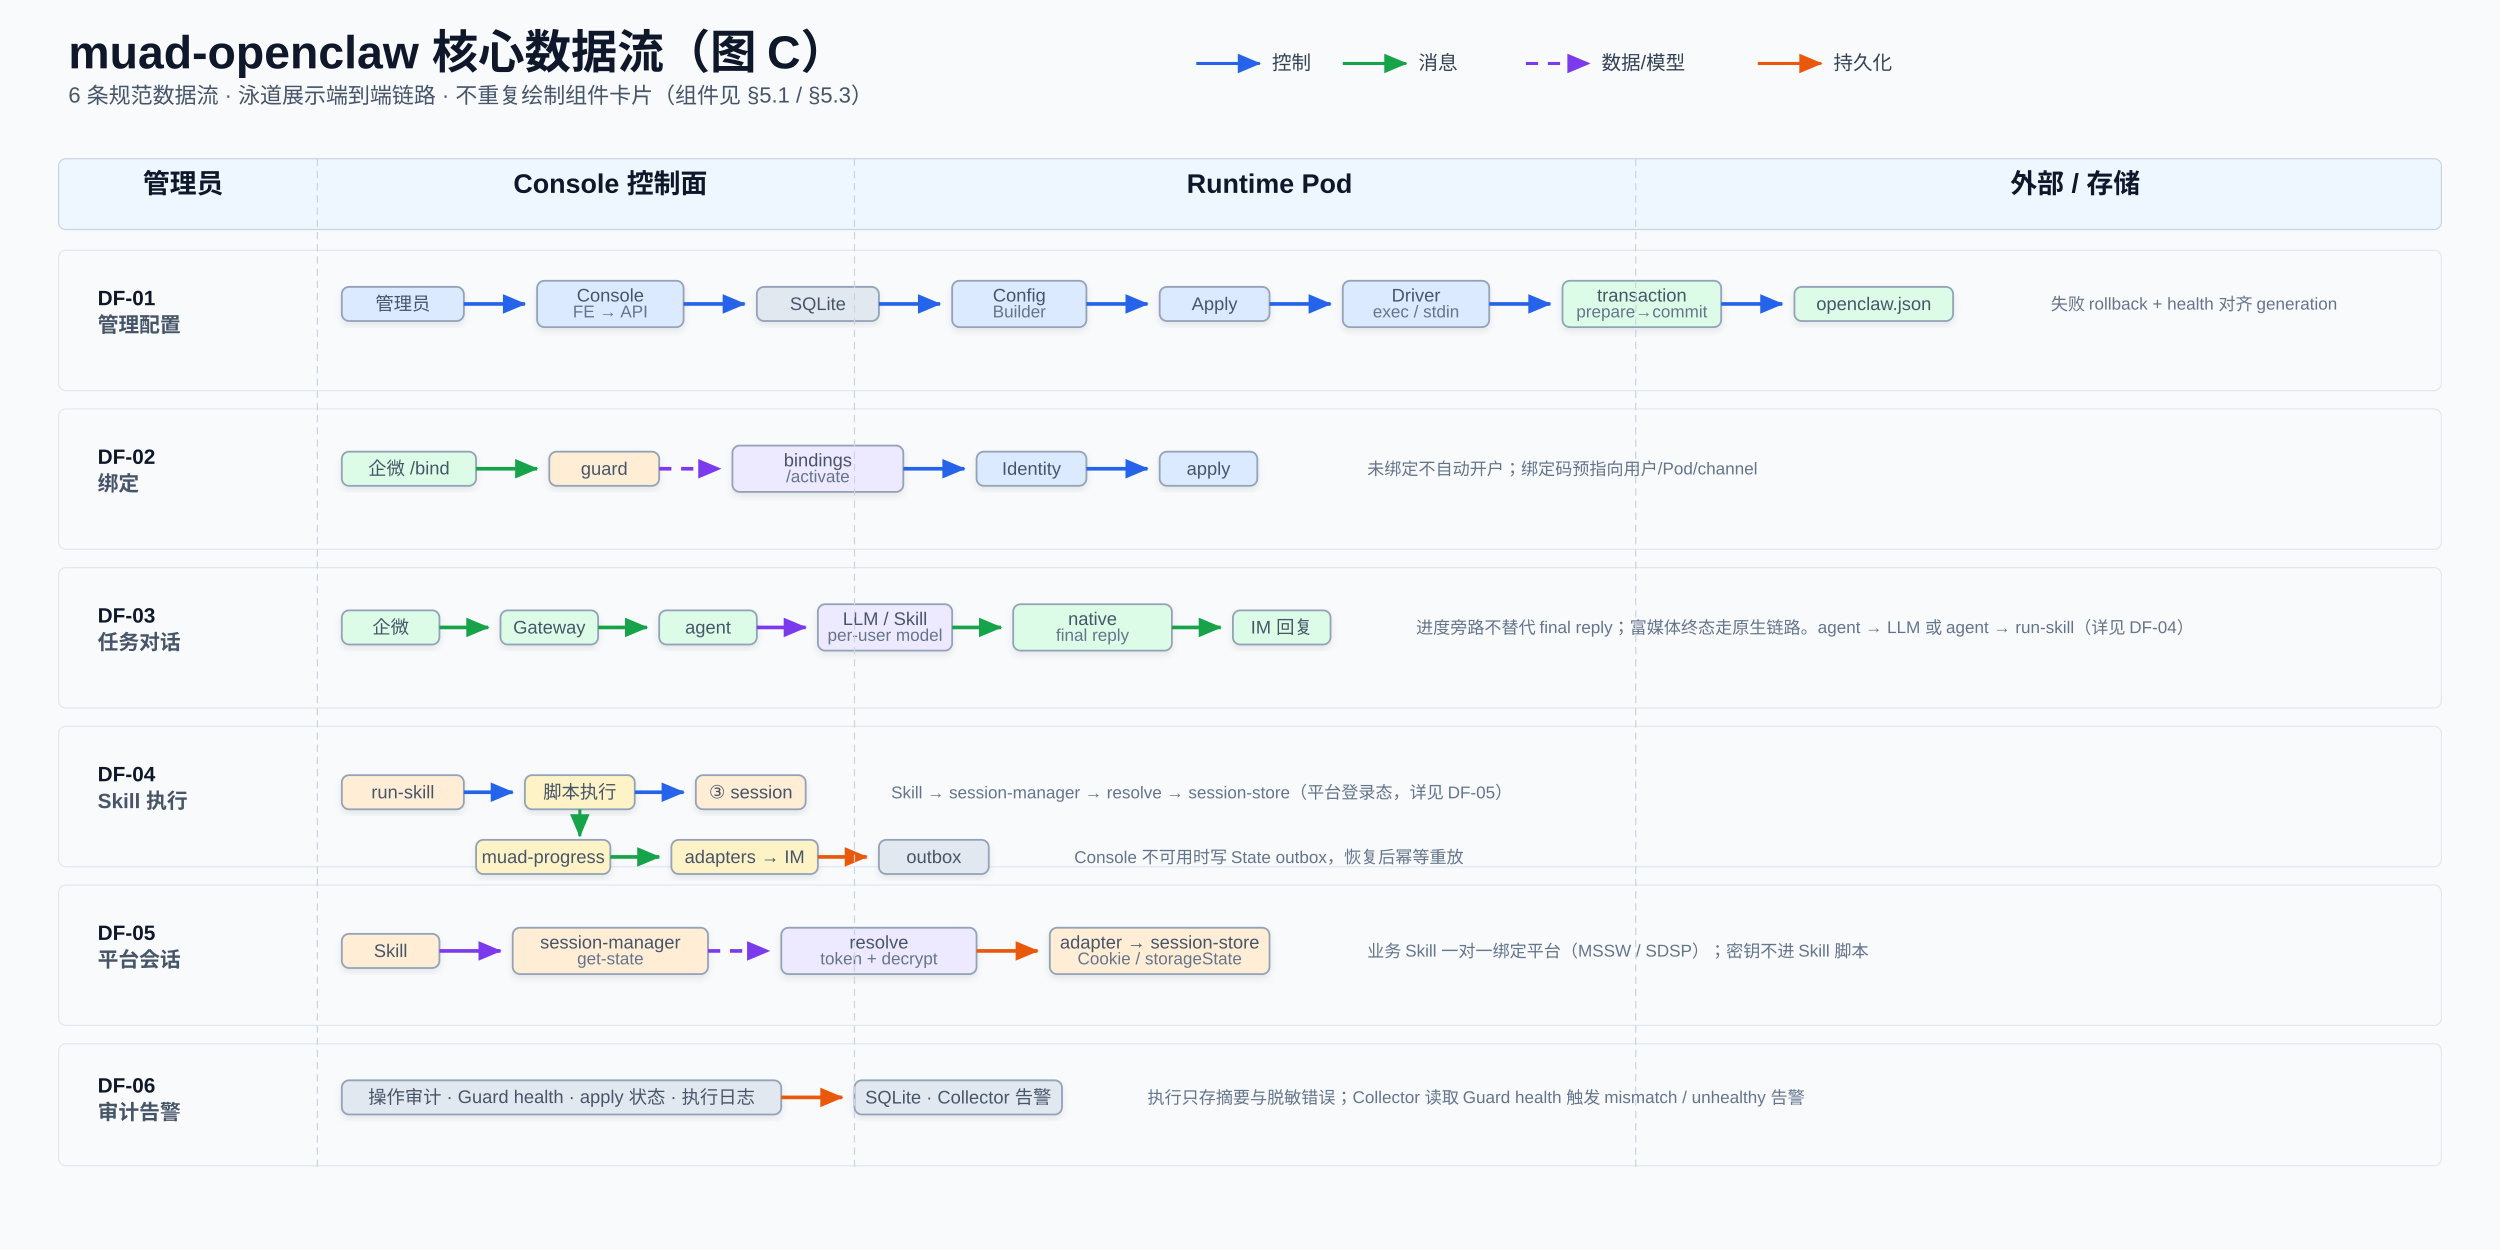
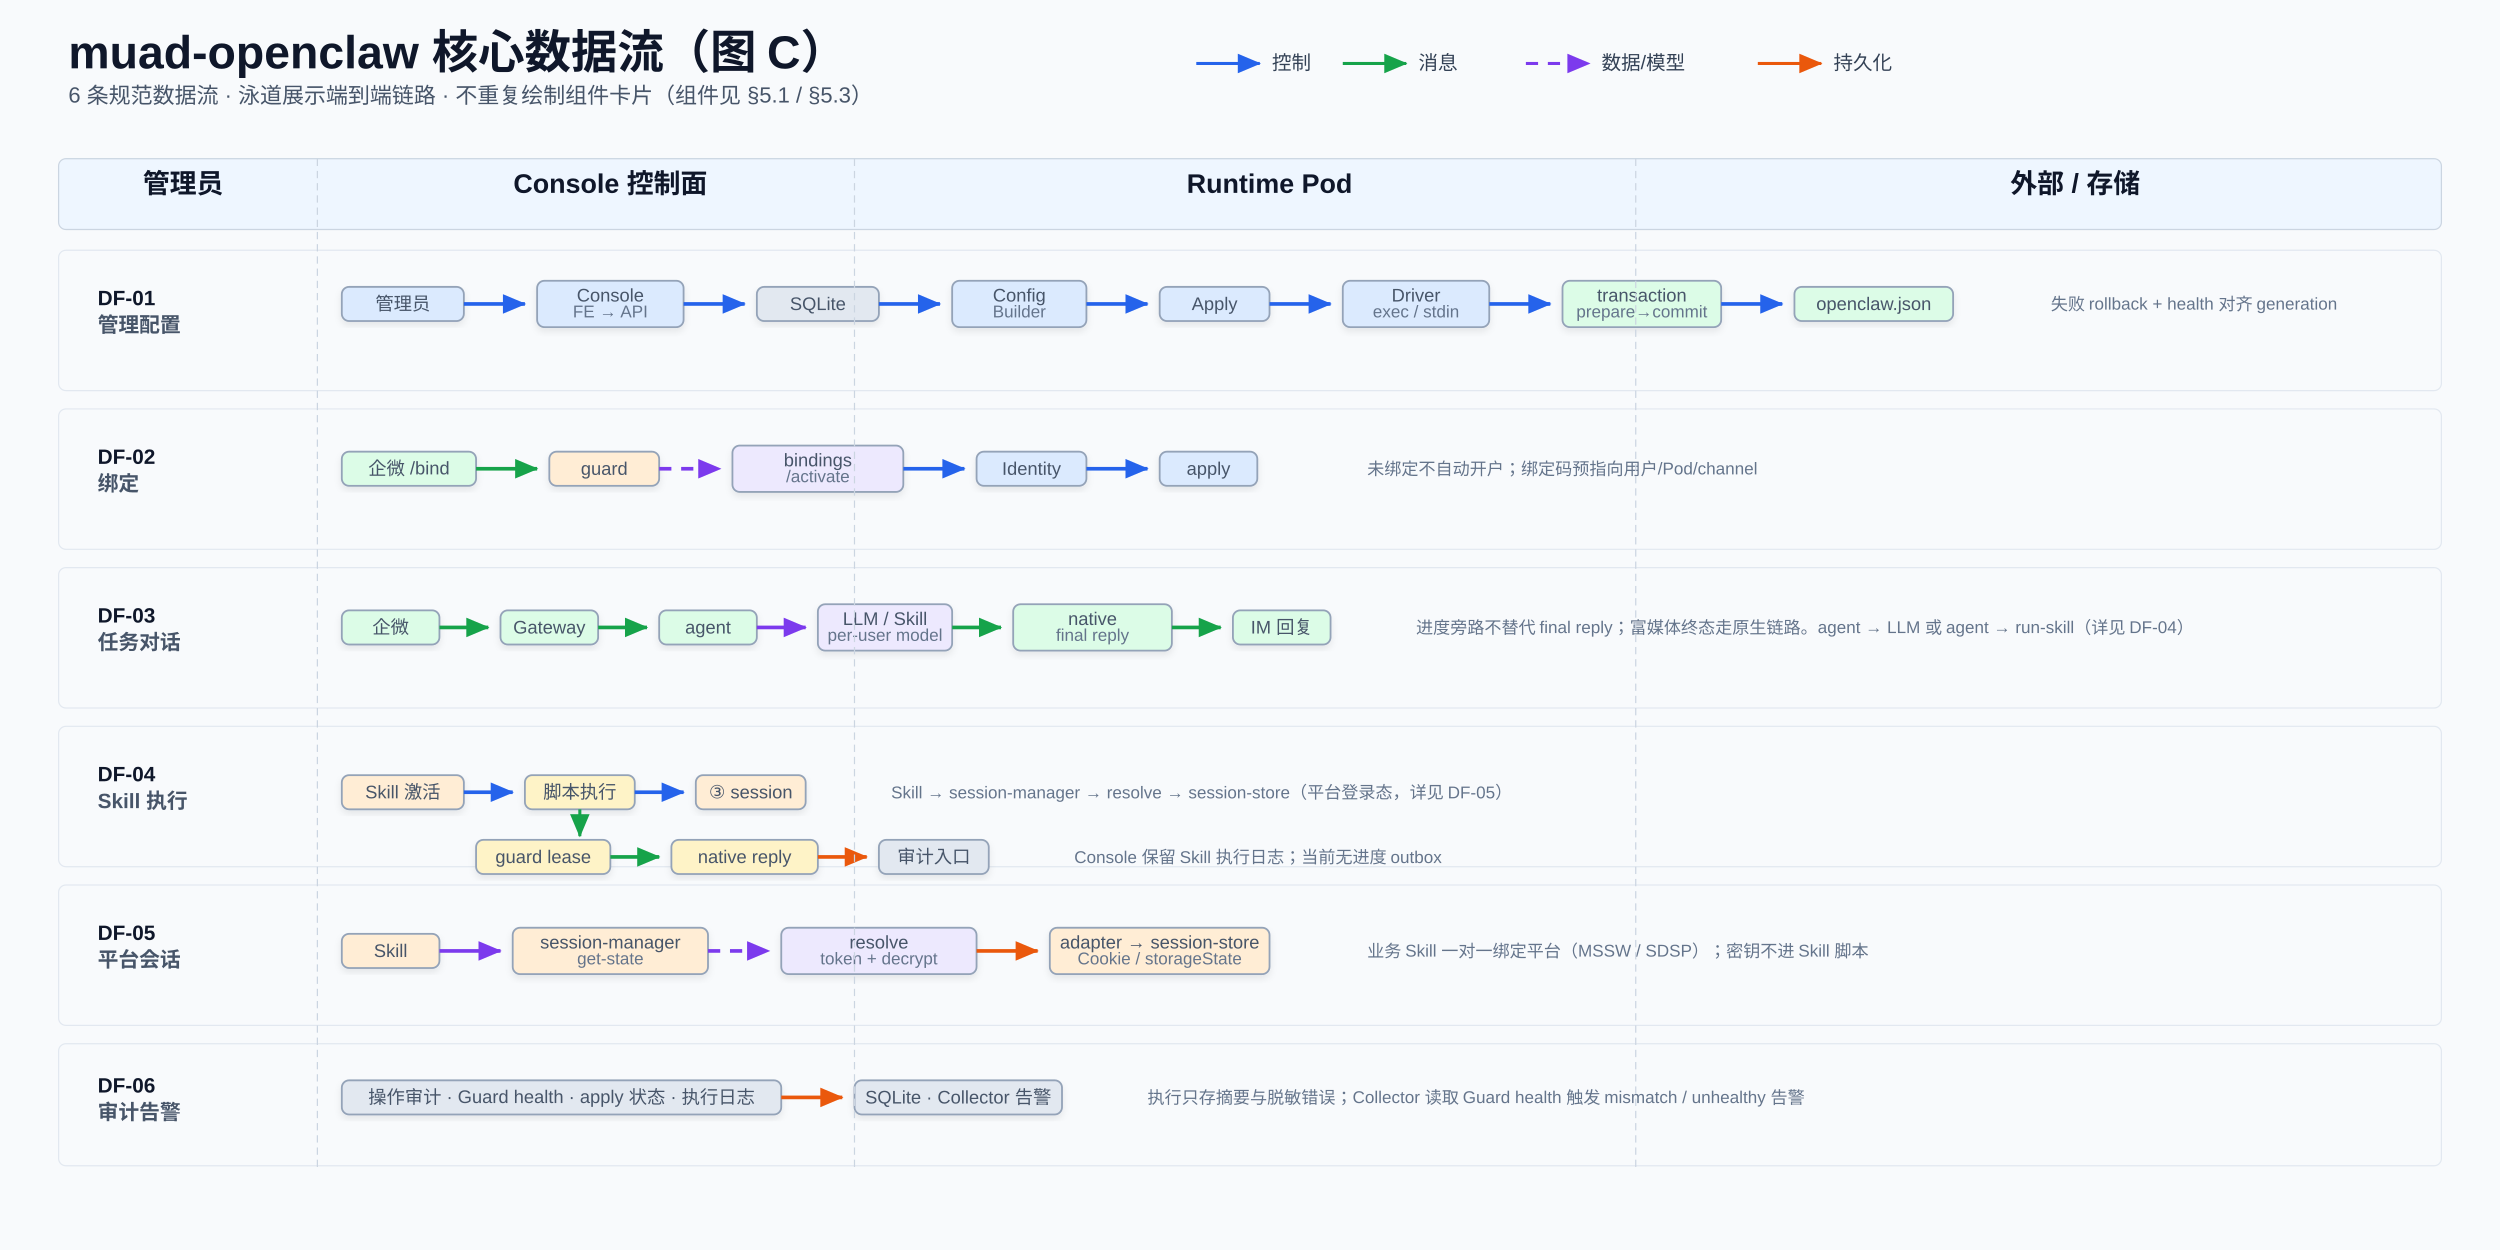
<svg xmlns="http://www.w3.org/2000/svg" width="2048" height="1024" viewBox="0 0 2048 1024" role="img" aria-labelledby="title desc">
  <defs>
    <marker id="arrow-control" viewBox="0 0 10 10" refX="9" refY="5" markerWidth="20" markerHeight="20" orient="auto" markerUnits="userSpaceOnUse">
      <path d="M0,1 L9.5,5 L0,9 z" fill="#2563eb" />
    </marker>
    <marker id="arrow-message" viewBox="0 0 10 10" refX="9" refY="5" markerWidth="20" markerHeight="20" orient="auto" markerUnits="userSpaceOnUse">
      <path d="M0,1 L9.5,5 L0,9 z" fill="#16a34a" />
    </marker>
    <marker id="arrow-data" viewBox="0 0 10 10" refX="9" refY="5" markerWidth="20" markerHeight="20" orient="auto" markerUnits="userSpaceOnUse">
      <path d="M0,1 L9.5,5 L0,9 z" fill="#7c3aed" />
    </marker>
    <marker id="arrow-session" viewBox="0 0 10 10" refX="9" refY="5" markerWidth="20" markerHeight="20" orient="auto" markerUnits="userSpaceOnUse">
      <path d="M0,1 L9.5,5 L0,9 z" fill="#ea580c" />
    </marker>
    <filter id="shadow" x="-10%" y="-10%" width="120%" height="130%">
      <feDropShadow dx="0" dy="3" stdDeviation="3" flood-color="#0f172a" flood-opacity="0.08" />
    </filter>
    <style>
      .bg{fill:#f8fafc}
      .title{fill:#0f172a;font:700 38px Arial,"PingFang SC","Microsoft YaHei",sans-serif}
      .subtitle{fill:#475569;font:400 18px Arial,"PingFang SC","Microsoft YaHei",sans-serif}
      .section-title{fill:#0f172a;font:700 22px Arial,"PingFang SC","Microsoft YaHei",sans-serif}
      .label{fill:#0f172a;font:700 18px Arial,"PingFang SC","Microsoft YaHei",sans-serif}
      .small{fill:#475569;font:400 15px Arial,"PingFang SC","Microsoft YaHei",sans-serif}
      .tiny{fill:#64748b;font:400 14px Arial,"PingFang SC","Microsoft YaHei",sans-serif}
      .legend{fill:#334155;font:400 16px Arial,"PingFang SC","Microsoft YaHei",sans-serif}
      .flow-id{fill:#0f172a;font:700 17px Arial,"PingFang SC","Microsoft YaHei",sans-serif}
      .flow-name{fill:#475569;font:700 17px Arial,"PingFang SC","Microsoft YaHei",sans-serif}
      .node{stroke:#94a3b8;stroke-width:1.5;rx:6;filter:url(#shadow)}
      .control{fill:none;stroke:#2563eb;stroke-width:3;marker-end:url(#arrow-control)}
      .message{fill:none;stroke:#16a34a;stroke-width:3;marker-end:url(#arrow-message)}
      .data{fill:none;stroke:#7c3aed;stroke-width:3;marker-end:url(#arrow-data)}
      .session{fill:none;stroke:#ea580c;stroke-width:3;marker-end:url(#arrow-session)}
      .dash{stroke-dasharray:10 8}
      .thin{stroke-width:2.5}
      .swimlane{stroke:#cbd5e1;stroke-width:1;stroke-dasharray:6 4}
    </style>
  </defs>
  <rect class="bg" width="2048" height="1024" />
  <text x="56" y="56" class="title">muad-openclaw 核心数据流（图 C）</text>
  <text x="56" y="84" class="subtitle">6 条规范数据流 · 泳道展示端到端链路 · 不重复绘制组件卡片（组件见 §5.1 / §5.3）</text>
  <g transform="translate(980 44)">
    <line x1="0" y1="8" x2="52" y2="8" class="control thin" />
    <text x="62" y="13" class="legend">控制</text>
    <line x1="120" y1="8" x2="172" y2="8" class="message thin" />
    <text x="182" y="13" class="legend">消息</text>
    <line x1="270" y1="8" x2="322" y2="8" class="data thin dash" />
    <text x="332" y="13" class="legend">数据/模型</text>
    <line x1="460" y1="8" x2="512" y2="8" class="session thin" />
    <text x="522" y="13" class="legend">持久化</text>
  </g>
  <rect x="48" y="130" width="1952" height="58" fill="#eef6ff" stroke="#cbd5e1" stroke-width="1" rx="6" />
  <text x="150" y="158" text-anchor="middle" class="section-title" fill="#2563eb">管理员</text>
  <text x="500" y="158" text-anchor="middle" class="section-title" fill="#2563eb">Console 控制面</text>
  <text x="1040" y="158" text-anchor="middle" class="section-title" fill="#16a34a">Runtime Pod</text>
  <text x="1700" y="158" text-anchor="middle" class="section-title" fill="#7c3aed">外部 / 存储</text>
  <rect x="48" y="205" width="1952" height="115" fill="#f8fafc" stroke="#e2e8f0" stroke-width="1" rx="6" />
  <text x="80" y="250" class="flow-id">DF-01</text>
  <text x="80" y="272" class="flow-name">管理配置</text>
  <rect x="280" y="235" width="100" height="28" class="node" fill="#dbeafe" />
  <text x="330" y="254" text-anchor="middle" class="small">管理员</text>
  <line x1="380" y1="249" x2="430" y2="249" class="control" />
  <rect x="440" y="230" width="120" height="38" class="node" fill="#dbeafe" />
  <text x="500" y="247" text-anchor="middle" class="small">Console</text>
  <text x="500" y="260" text-anchor="middle" class="tiny">FE → API</text>
  <line x1="560" y1="249" x2="610" y2="249" class="control" />
  <rect x="620" y="235" width="100" height="28" class="node" fill="#e2e8f0" />
  <text x="670" y="254" text-anchor="middle" class="small">SQLite</text>
  <line x1="720" y1="249" x2="770" y2="249" class="control" />
  <rect x="780" y="230" width="110" height="38" class="node" fill="#dbeafe" />
  <text x="835" y="247" text-anchor="middle" class="small">Config</text>
  <text x="835" y="260" text-anchor="middle" class="tiny">Builder</text>
  <line x1="890" y1="249" x2="940" y2="249" class="control" />
  <rect x="950" y="235" width="90" height="28" class="node" fill="#dbeafe" />
  <text x="995" y="254" text-anchor="middle" class="small">Apply</text>
  <line x1="1040" y1="249" x2="1090" y2="249" class="control" />
  <rect x="1100" y="230" width="120" height="38" class="node" fill="#dbeafe" />
  <text x="1160" y="247" text-anchor="middle" class="small">Driver</text>
  <text x="1160" y="260" text-anchor="middle" class="tiny">exec / stdin</text>
  <line x1="1220" y1="249" x2="1270" y2="249" class="control" />
  <rect x="1280" y="230" width="130" height="38" class="node" fill="#dcfce7" />
  <text x="1345" y="247" text-anchor="middle" class="small">transaction</text>
  <text x="1345" y="260" text-anchor="middle" class="tiny">prepare→commit</text>
  <line x1="1410" y1="249" x2="1460" y2="249" class="control" />
  <rect x="1470" y="235" width="130" height="28" class="node" fill="#dcfce7" />
  <text x="1535" y="254" text-anchor="middle" class="small">openclaw.json</text>
  <text x="1680" y="254" class="tiny">失败 rollback + health 对齐 generation</text>
  <rect x="48" y="335" width="1952" height="115" fill="#f8fafc" stroke="#e2e8f0" stroke-width="1" rx="6" />
  <text x="80" y="380" class="flow-id">DF-02</text>
  <text x="80" y="402" class="flow-name">绑定</text>
  <rect x="280" y="370" width="110" height="28" class="node" fill="#dcfce7" />
  <text x="335" y="389" text-anchor="middle" class="small">企微 /bind</text>
  <line x1="390" y1="384" x2="440" y2="384" class="message" />
  <rect x="450" y="370" width="90" height="28" class="node" fill="#ffedd5" />
  <text x="495" y="389" text-anchor="middle" class="small">guard</text>
  <line x1="540" y1="384" x2="590" y2="384" class="data dash" />
  <rect x="600" y="365" width="140" height="38" class="node" fill="#ede9fe" />
  <text x="670" y="382" text-anchor="middle" class="small">bindings</text>
  <text x="670" y="395" text-anchor="middle" class="tiny">/activate</text>
  <line x1="740" y1="384" x2="790" y2="384" class="control" />
  <rect x="800" y="370" width="90" height="28" class="node" fill="#dbeafe" />
  <text x="845" y="389" text-anchor="middle" class="small">Identity</text>
  <line x1="890" y1="384" x2="940" y2="384" class="control" />
  <rect x="950" y="370" width="80" height="28" class="node" fill="#dbeafe" />
  <text x="990" y="389" text-anchor="middle" class="small">apply</text>
  <text x="1120" y="389" class="tiny">未绑定不自动开户；绑定码预指向用户/Pod/channel</text>
  <rect x="48" y="465" width="1952" height="115" fill="#f8fafc" stroke="#e2e8f0" stroke-width="1" rx="6" />
  <text x="80" y="510" class="flow-id">DF-03</text>
  <text x="80" y="532" class="flow-name">任务对话</text>
  <rect x="280" y="500" width="80" height="28" class="node" fill="#dcfce7" />
  <text x="320" y="519" text-anchor="middle" class="small">企微</text>
  <line x1="360" y1="514" x2="400" y2="514" class="message" />
  <rect x="410" y="500" width="80" height="28" class="node" fill="#dcfce7" />
  <text x="450" y="519" text-anchor="middle" class="small">Gateway</text>
  <line x1="490" y1="514" x2="530" y2="514" class="message" />
  <rect x="540" y="500" width="80" height="28" class="node" fill="#dcfce7" />
  <text x="580" y="519" text-anchor="middle" class="small">agent</text>
  <line x1="620" y1="514" x2="660" y2="514" class="data" />
  <rect x="670" y="495" width="110" height="38" class="node" fill="#ede9fe" />
  <text x="725" y="512" text-anchor="middle" class="small">LLM / Skill</text>
  <text x="725" y="525" text-anchor="middle" class="tiny">per-user model</text>
  <line x1="780" y1="514" x2="820" y2="514" class="message" />
  <rect x="830" y="495" width="130" height="38" class="node" fill="#dcfce7" />
  <text x="895" y="512" text-anchor="middle" class="small">native</text>
  <text x="895" y="525" text-anchor="middle" class="tiny">final reply</text>
  <line x1="960" y1="514" x2="1000" y2="514" class="message" />
  <rect x="1010" y="500" width="80" height="28" class="node" fill="#dcfce7" />
  <text x="1050" y="519" text-anchor="middle" class="small">IM 回复</text>
  <text x="1160" y="519" class="tiny">进度旁路不替代 final reply；富媒体终态走原生链路。agent → LLM 或 agent → run-skill（详见 DF-04）</text>
  <rect x="48" y="595" width="1952" height="115" fill="#f8fafc" stroke="#e2e8f0" stroke-width="1" rx="6" />
  <text x="80" y="640" class="flow-id">DF-04</text>
  <text x="80" y="662" class="flow-name">Skill 执行</text>
  <rect x="280" y="635" width="100" height="28" class="node" fill="#ffedd5" />
-   <text x="330" y="654" text-anchor="middle" class="small">run-skill</text>
+   <text x="330" y="654" text-anchor="middle" class="small">Skill 激活</text>
  <line x1="380" y1="649" x2="420" y2="649" class="control" />
  <rect x="430" y="635" width="90" height="28" class="node" fill="#fef3c7" />
  <text x="475" y="654" text-anchor="middle" class="small">脚本执行</text>
  <line x1="520" y1="649" x2="560" y2="649" class="control" />
  <rect x="570" y="635" width="90" height="28" class="node" fill="#ffedd5" />
  <text x="615" y="654" text-anchor="middle" class="small">③ session</text>
  <text x="730" y="654" class="tiny">Skill → session-manager → resolve → session-store（平台登录态，详见 DF-05）</text>
  <line x1="475" y1="663" x2="475" y2="685" class="message thin" />
  <rect x="390" y="688" width="110" height="28" class="node" fill="#fef3c7" />
-   <text x="445" y="707" text-anchor="middle" class="small">muad-progress</text>
+   <text x="445" y="707" text-anchor="middle" class="small">guard lease</text>
  <line x1="500" y1="702" x2="540" y2="702" class="message" />
  <rect x="550" y="688" width="120" height="28" class="node" fill="#fef3c7" />
-   <text x="610" y="707" text-anchor="middle" class="small">adapters → IM</text>
+   <text x="610" y="707" text-anchor="middle" class="small">native reply</text>
  <line x1="670" y1="702" x2="710" y2="702" class="session" />
  <rect x="720" y="688" width="90" height="28" class="node" fill="#e2e8f0" />
-   <text x="765" y="707" text-anchor="middle" class="small">outbox</text>
-   <text x="880" y="707" class="tiny">Console 不可用时写 State outbox，恢复后幂等重放</text>
+   <text x="765" y="707" text-anchor="middle" class="small">审计入口</text>
+   <text x="880" y="707" class="tiny">Console 保留 Skill 执行日志；当前无进度 outbox</text>
  <rect x="48" y="725" width="1952" height="115" fill="#f8fafc" stroke="#e2e8f0" stroke-width="1" rx="6" />
  <text x="80" y="770" class="flow-id">DF-05</text>
  <text x="80" y="792" class="flow-name">平台会话</text>
  <rect x="280" y="765" width="80" height="28" class="node" fill="#ffedd5" />
  <text x="320" y="784" text-anchor="middle" class="small">Skill</text>
  <line x1="360" y1="779" x2="410" y2="779" class="data" />
  <rect x="420" y="760" width="160" height="38" class="node" fill="#ffedd5" />
  <text x="500" y="777" text-anchor="middle" class="small">session-manager</text>
  <text x="500" y="790" text-anchor="middle" class="tiny">get-state</text>
  <line x1="580" y1="779" x2="630" y2="779" class="data dash" />
  <rect x="640" y="760" width="160" height="38" class="node" fill="#ede9fe" />
  <text x="720" y="777" text-anchor="middle" class="small">resolve</text>
  <text x="720" y="790" text-anchor="middle" class="tiny">token + decrypt</text>
  <line x1="800" y1="779" x2="850" y2="779" class="session" />
  <rect x="860" y="760" width="180" height="38" class="node" fill="#ffedd5" />
  <text x="950" y="777" text-anchor="middle" class="small">adapter → session-store</text>
  <text x="950" y="790" text-anchor="middle" class="tiny">Cookie / storageState</text>
  <text x="1120" y="784" class="tiny">业务 Skill 一对一绑定平台（MSSW / SDSP）；密钥不进 Skill 脚本</text>
  <rect x="48" y="855" width="1952" height="100" fill="#f8fafc" stroke="#e2e8f0" stroke-width="1" rx="6" />
  <text x="80" y="895" class="flow-id">DF-06</text>
  <text x="80" y="917" class="flow-name">审计告警</text>
  <rect x="280" y="885" width="360" height="28" class="node" fill="#e2e8f0" />
  <text x="460" y="904" text-anchor="middle" class="small">操作审计 · Guard health · apply 状态 · 执行日志</text>
  <line x1="640" y1="899" x2="690" y2="899" class="session" />
  <rect x="700" y="885" width="170" height="28" class="node" fill="#e2e8f0" />
  <text x="785" y="904" text-anchor="middle" class="small">SQLite · Collector 告警</text>
  <text x="940" y="904" class="tiny">执行只存摘要与脱敏错误；Collector 读取 Guard health 触发 mismatch / unhealthy 告警</text>
  <line x1="260" y1="130" x2="260" y2="960" class="swimlane" />
  <line x1="700" y1="130" x2="700" y2="960" class="swimlane" />
  <line x1="1340" y1="130" x2="1340" y2="960" class="swimlane" />
</svg>
